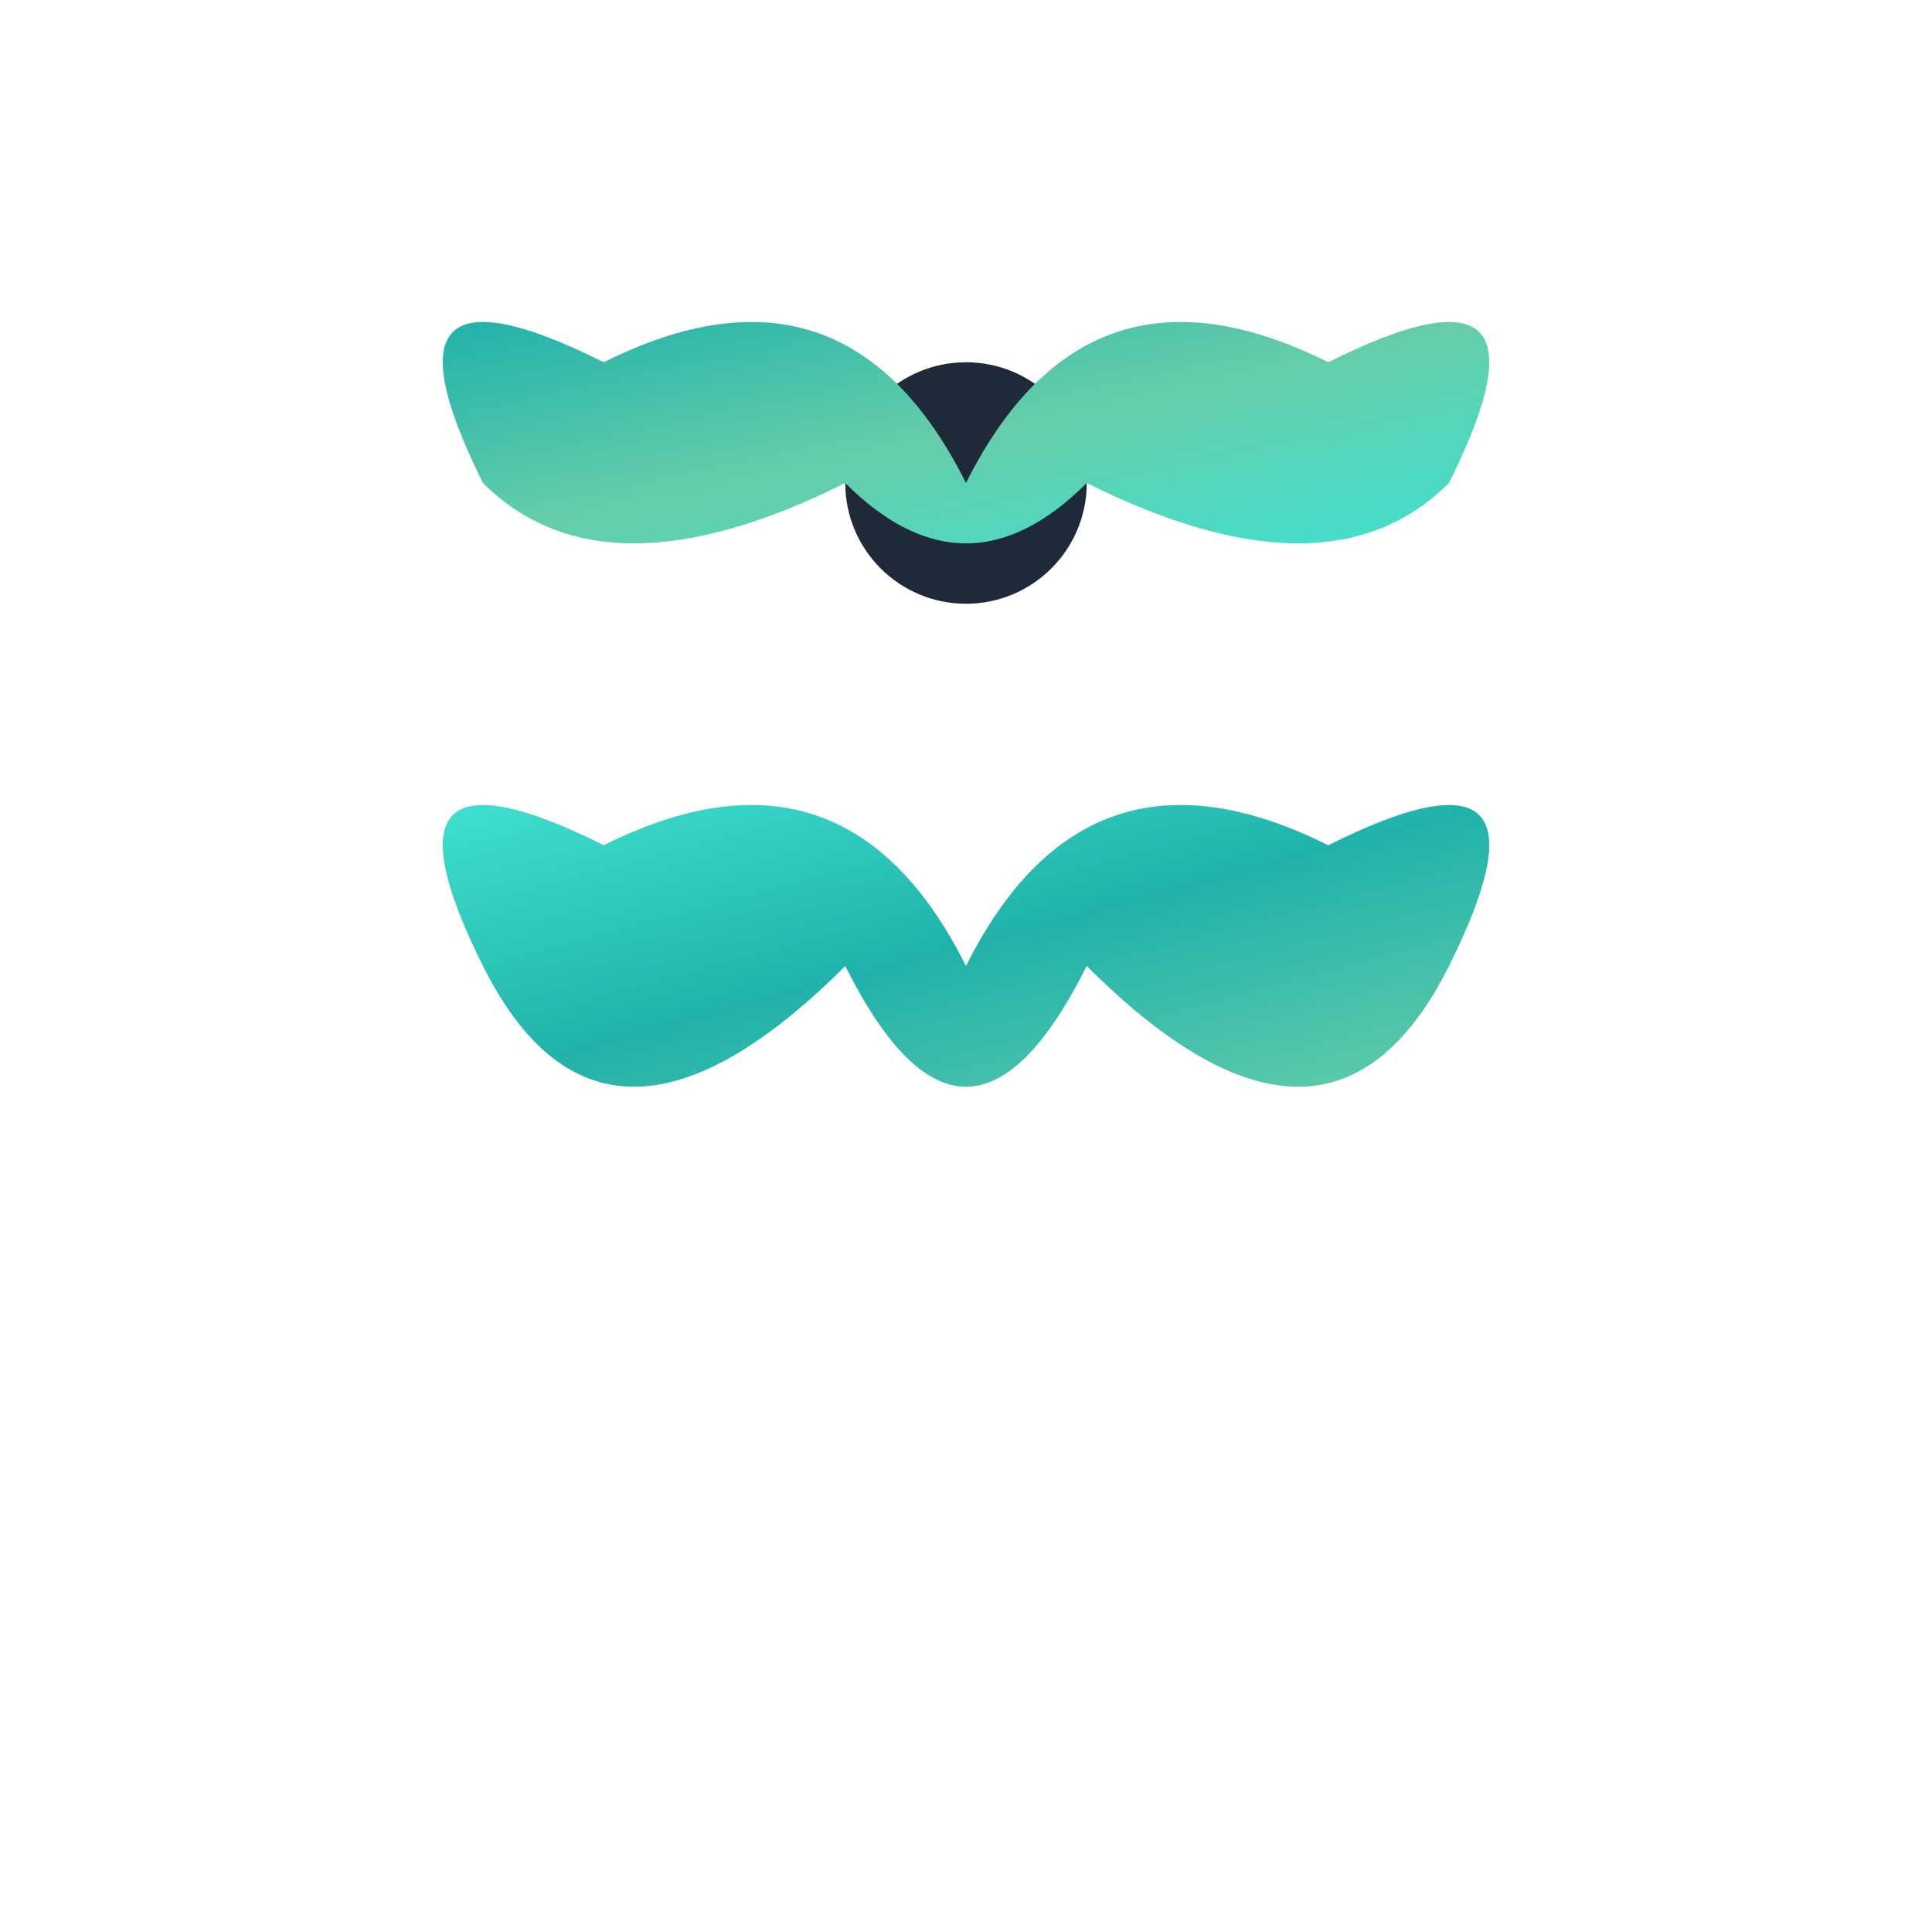
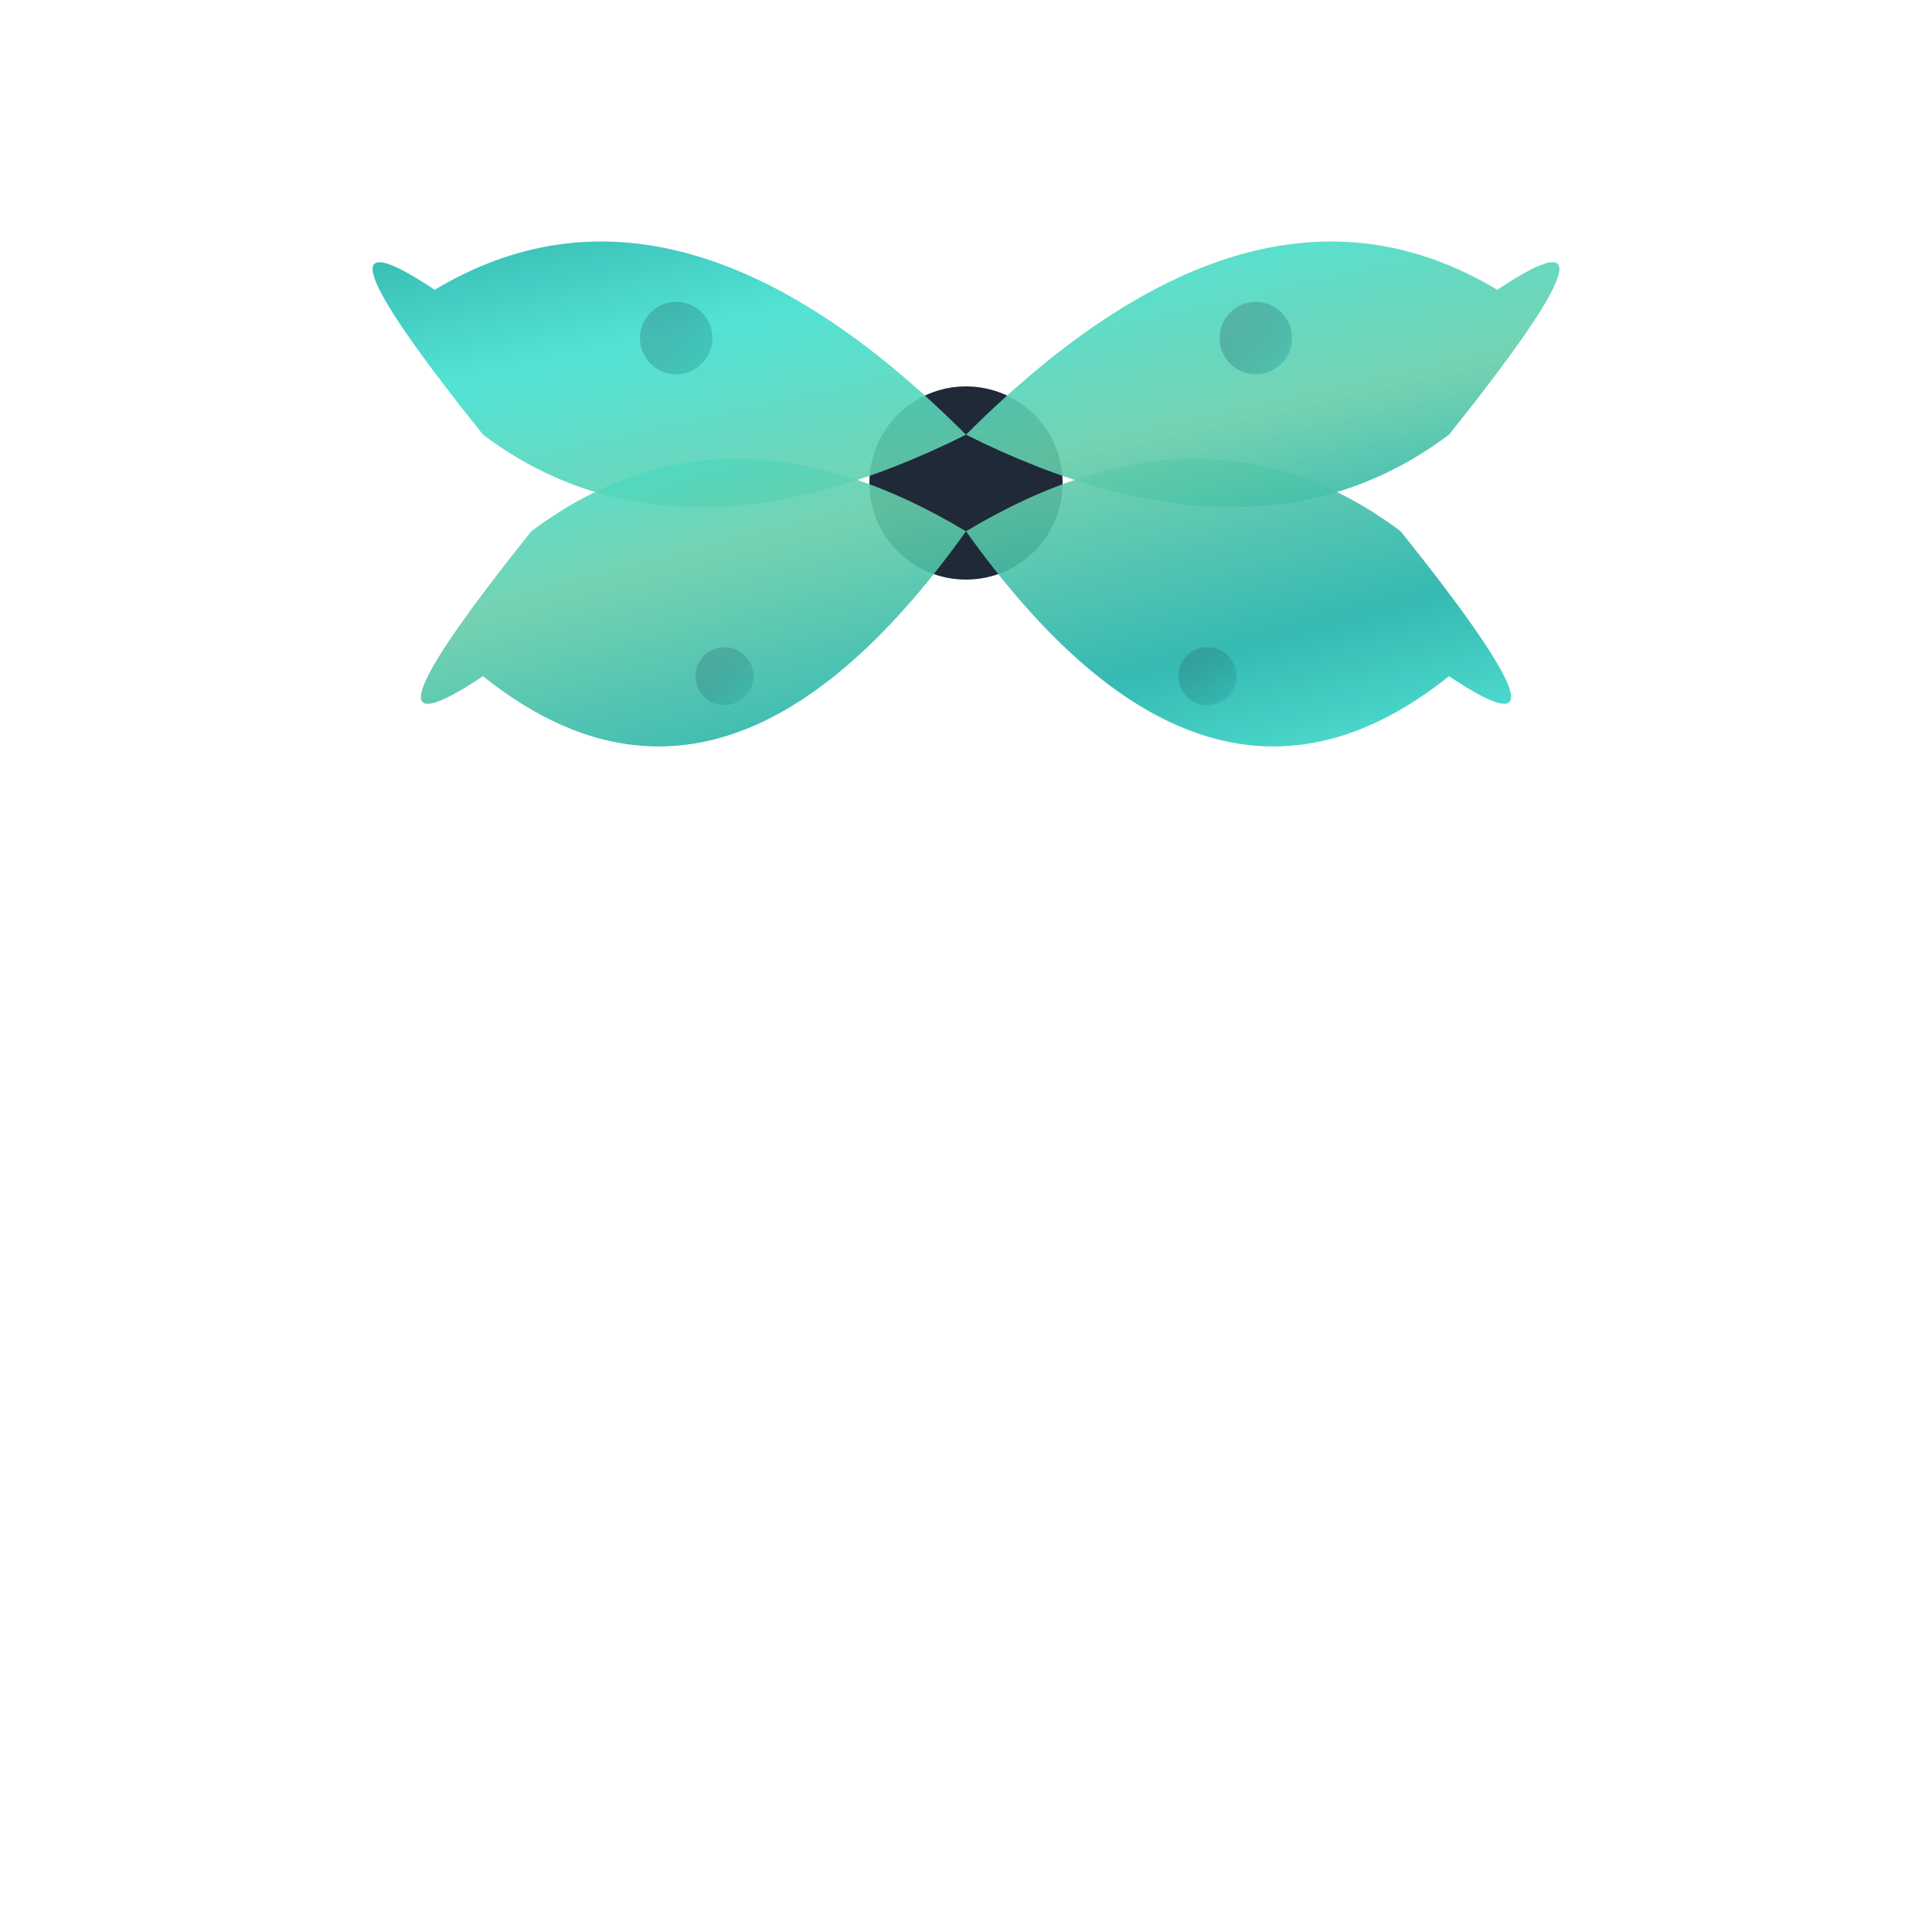
<svg xmlns="http://www.w3.org/2000/svg" viewBox="0 0 800 800">
-   <circle cx="400" cy="200" r="50" fill="#1f2937" />
-   <path d="M 200 200 Q 150 100 250 150 Q 350 100 400 200 Q 450 100 550 150 Q 650 100 600 200 Q 550 250 450 200 Q 400 250 350 200 Q 250 250 200 200" fill="url(#upperGradient)" />
-   <path d="M 200 400 Q 150 300 250 350 Q 350 300 400 400 Q 450 300 550 350 Q 650 300 600 400 Q 550 500 450 400 Q 400 500 350 400 Q 250 500 200 400" fill="url(#lowerGradient)" />
+   <circle cx="400" cy="200" r="40" fill="#1f2937" />
+   <path d="M 200 180 Q 120 80 180 120 Q 280 60 400 180 Q 520 60 620 120 Q 680 80 600 180 Q 520 240 400 180 Q 280 240 200 180 Z" fill="url(#upperGradient)" opacity="0.9" />
+   <path d="M 220 220 Q 140 320 200 280 Q 300 360 400 220 Q 500 360 600 280 Q 660 320 580 220 Q 500 160 400 220 Q 300 160 220 220 Z" fill="url(#lowerGradient)" opacity="0.9" />
+   <circle cx="280" cy="140" r="15" fill="url(#detailGradient)" opacity="0.7" />
+   <circle cx="520" cy="140" r="15" fill="url(#detailGradient)" opacity="0.7" />
+   <circle cx="300" cy="280" r="12" fill="url(#detailGradient)" opacity="0.6" />
+   <circle cx="500" cy="280" r="12" fill="url(#detailGradient)" opacity="0.6" />
  <defs>
    <linearGradient id="upperGradient" x1="0%" y1="0%" x2="100%" y2="100%">
      <stop offset="0%" style="stop-color:#20B2AA;stop-opacity:1" />
-       <stop offset="50%" style="stop-color:#66CDAA;stop-opacity:1" />
-       <stop offset="100%" style="stop-color:#40E0D0;stop-opacity:1" />
+       <stop offset="30%" style="stop-color:#40E0D0;stop-opacity:1" />
+       <stop offset="70%" style="stop-color:#66CDAA;stop-opacity:1" />
+       <stop offset="100%" style="stop-color:#20B2AA;stop-opacity:1" />
    </linearGradient>
    <linearGradient id="lowerGradient" x1="0%" y1="0%" x2="100%" y2="100%">
      <stop offset="0%" style="stop-color:#40E0D0;stop-opacity:1" />
-       <stop offset="50%" style="stop-color:#20B2AA;stop-opacity:1" />
-       <stop offset="100%" style="stop-color:#66CDAA;stop-opacity:1" />
+       <stop offset="30%" style="stop-color:#66CDAA;stop-opacity:1" />
+       <stop offset="70%" style="stop-color:#20B2AA;stop-opacity:1" />
+       <stop offset="100%" style="stop-color:#40E0D0;stop-opacity:1" />
+     </linearGradient>
+     <linearGradient id="detailGradient" x1="0%" y1="0%" x2="100%" y2="100%">
+       <stop offset="0%" style="stop-color:#1f2937;stop-opacity:0.3" />
+       <stop offset="100%" style="stop-color:#20B2AA;stop-opacity:0.6" />
    </linearGradient>
  </defs>
</svg>
